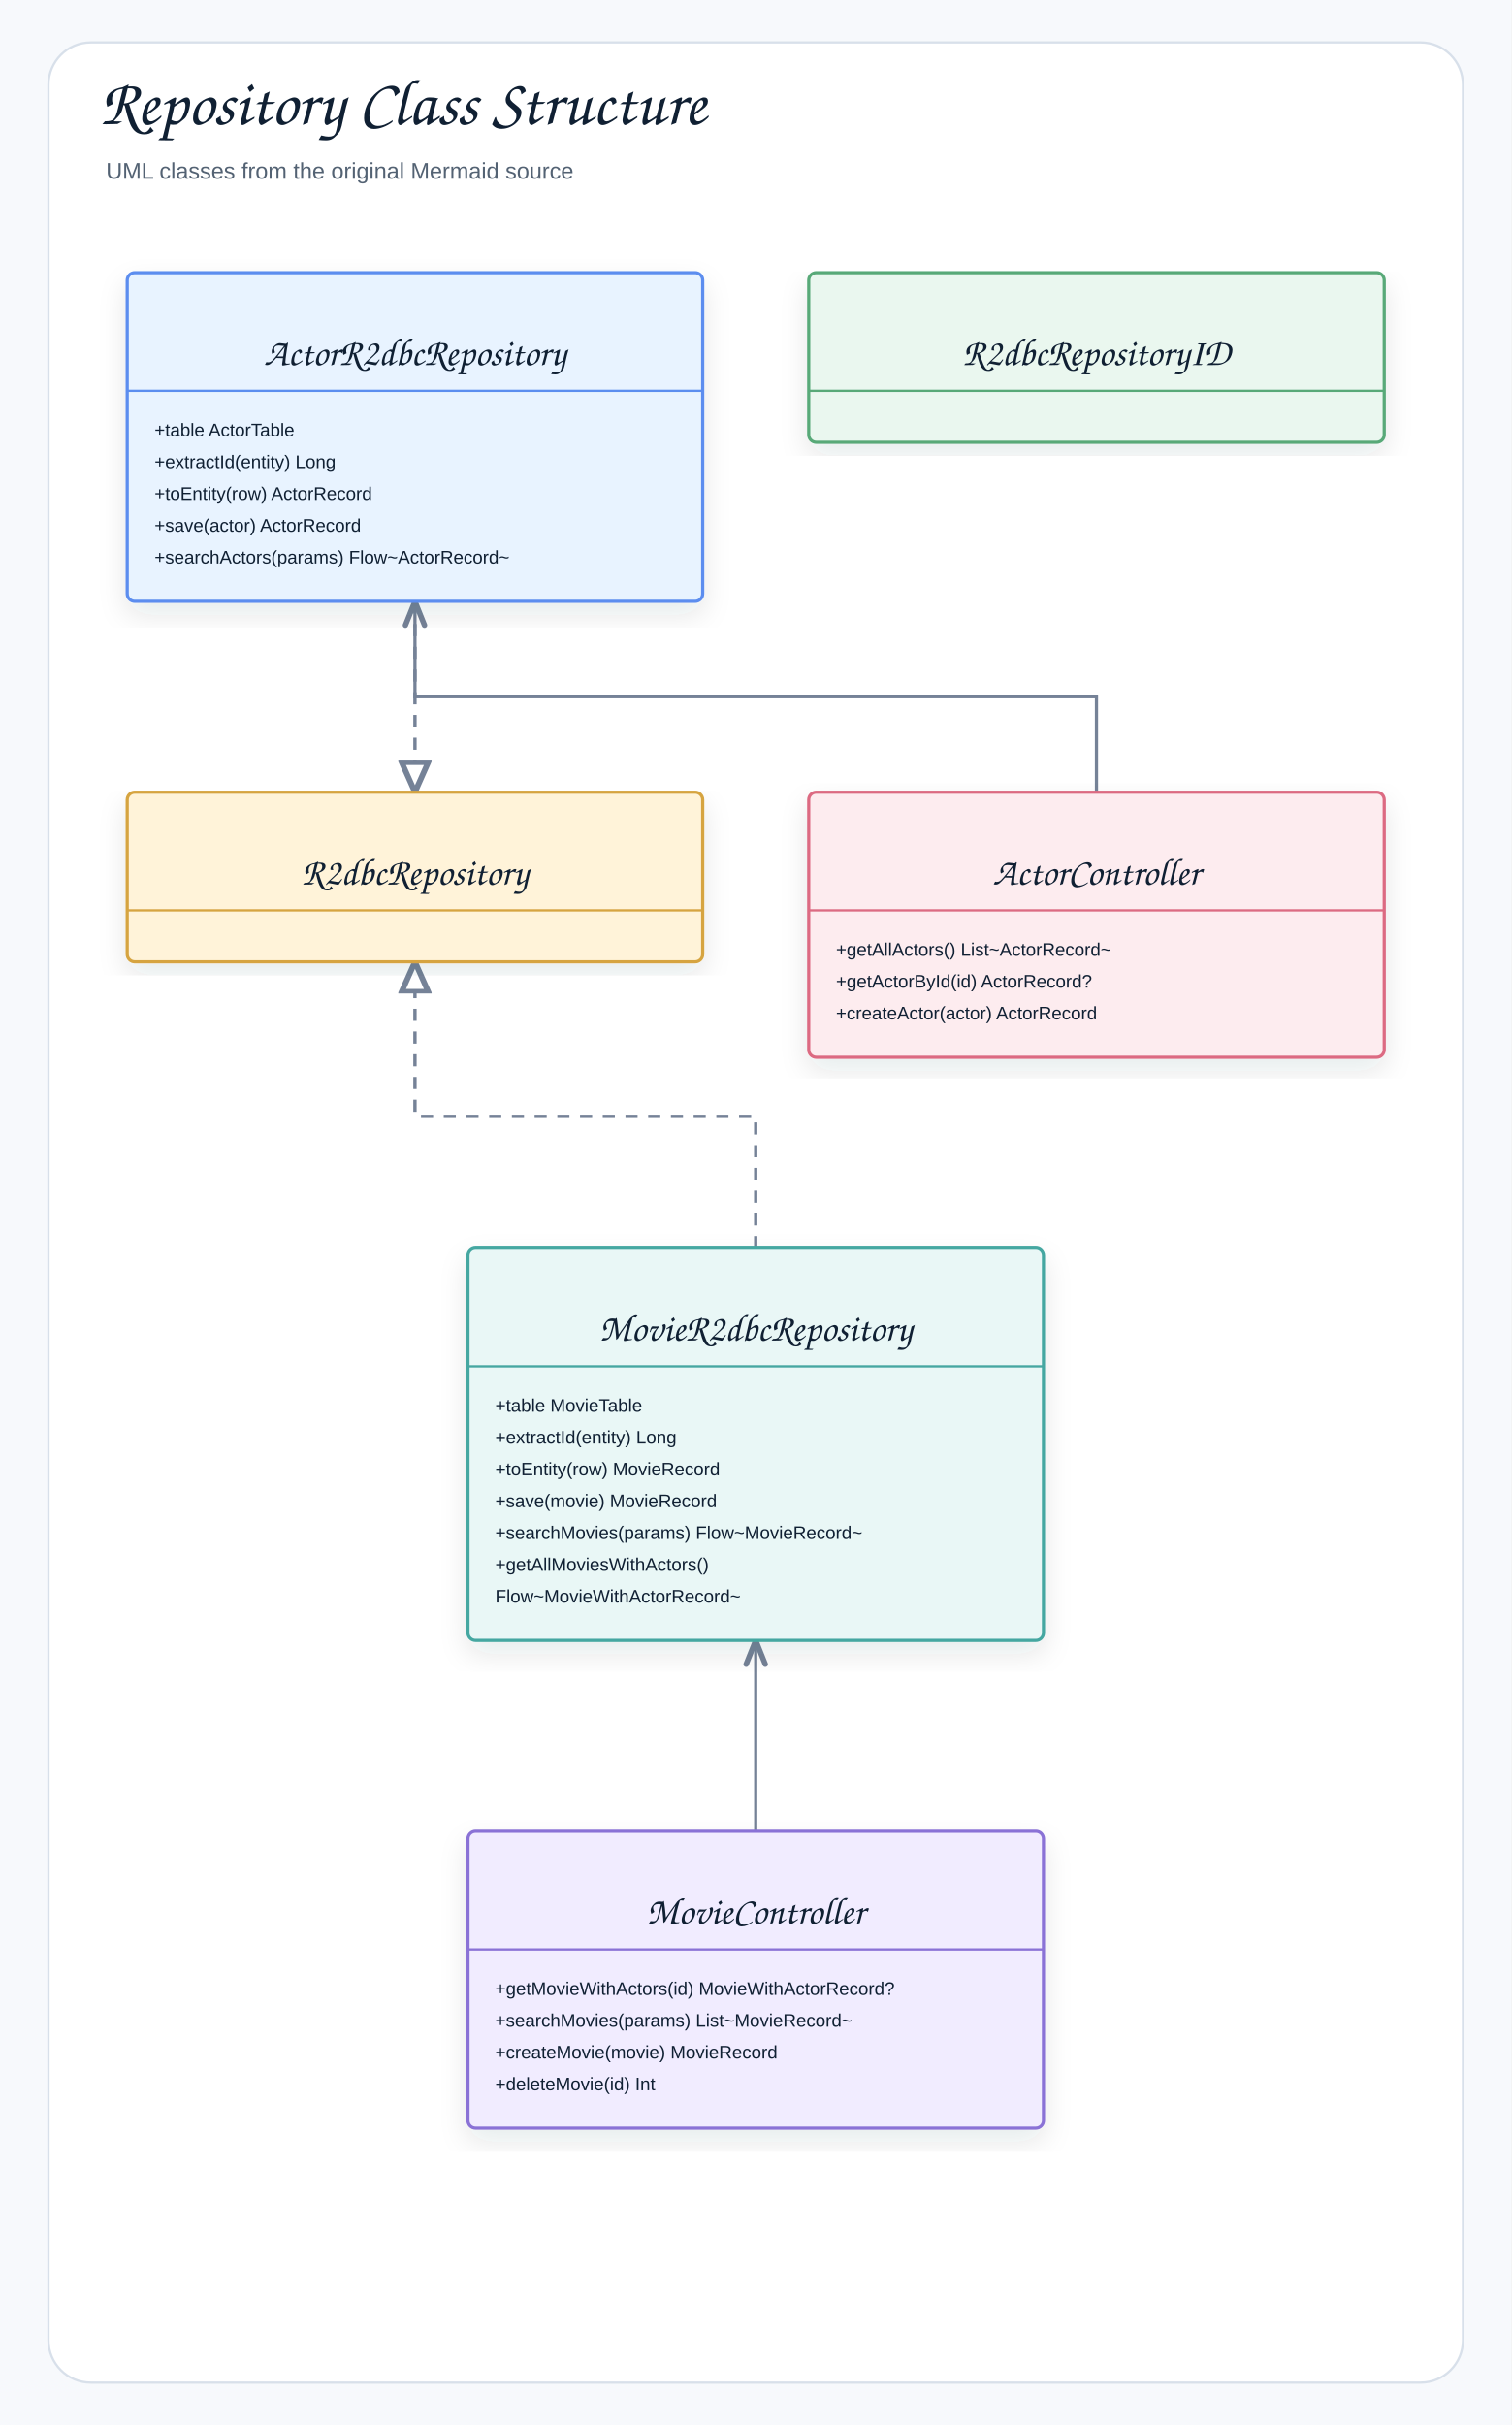
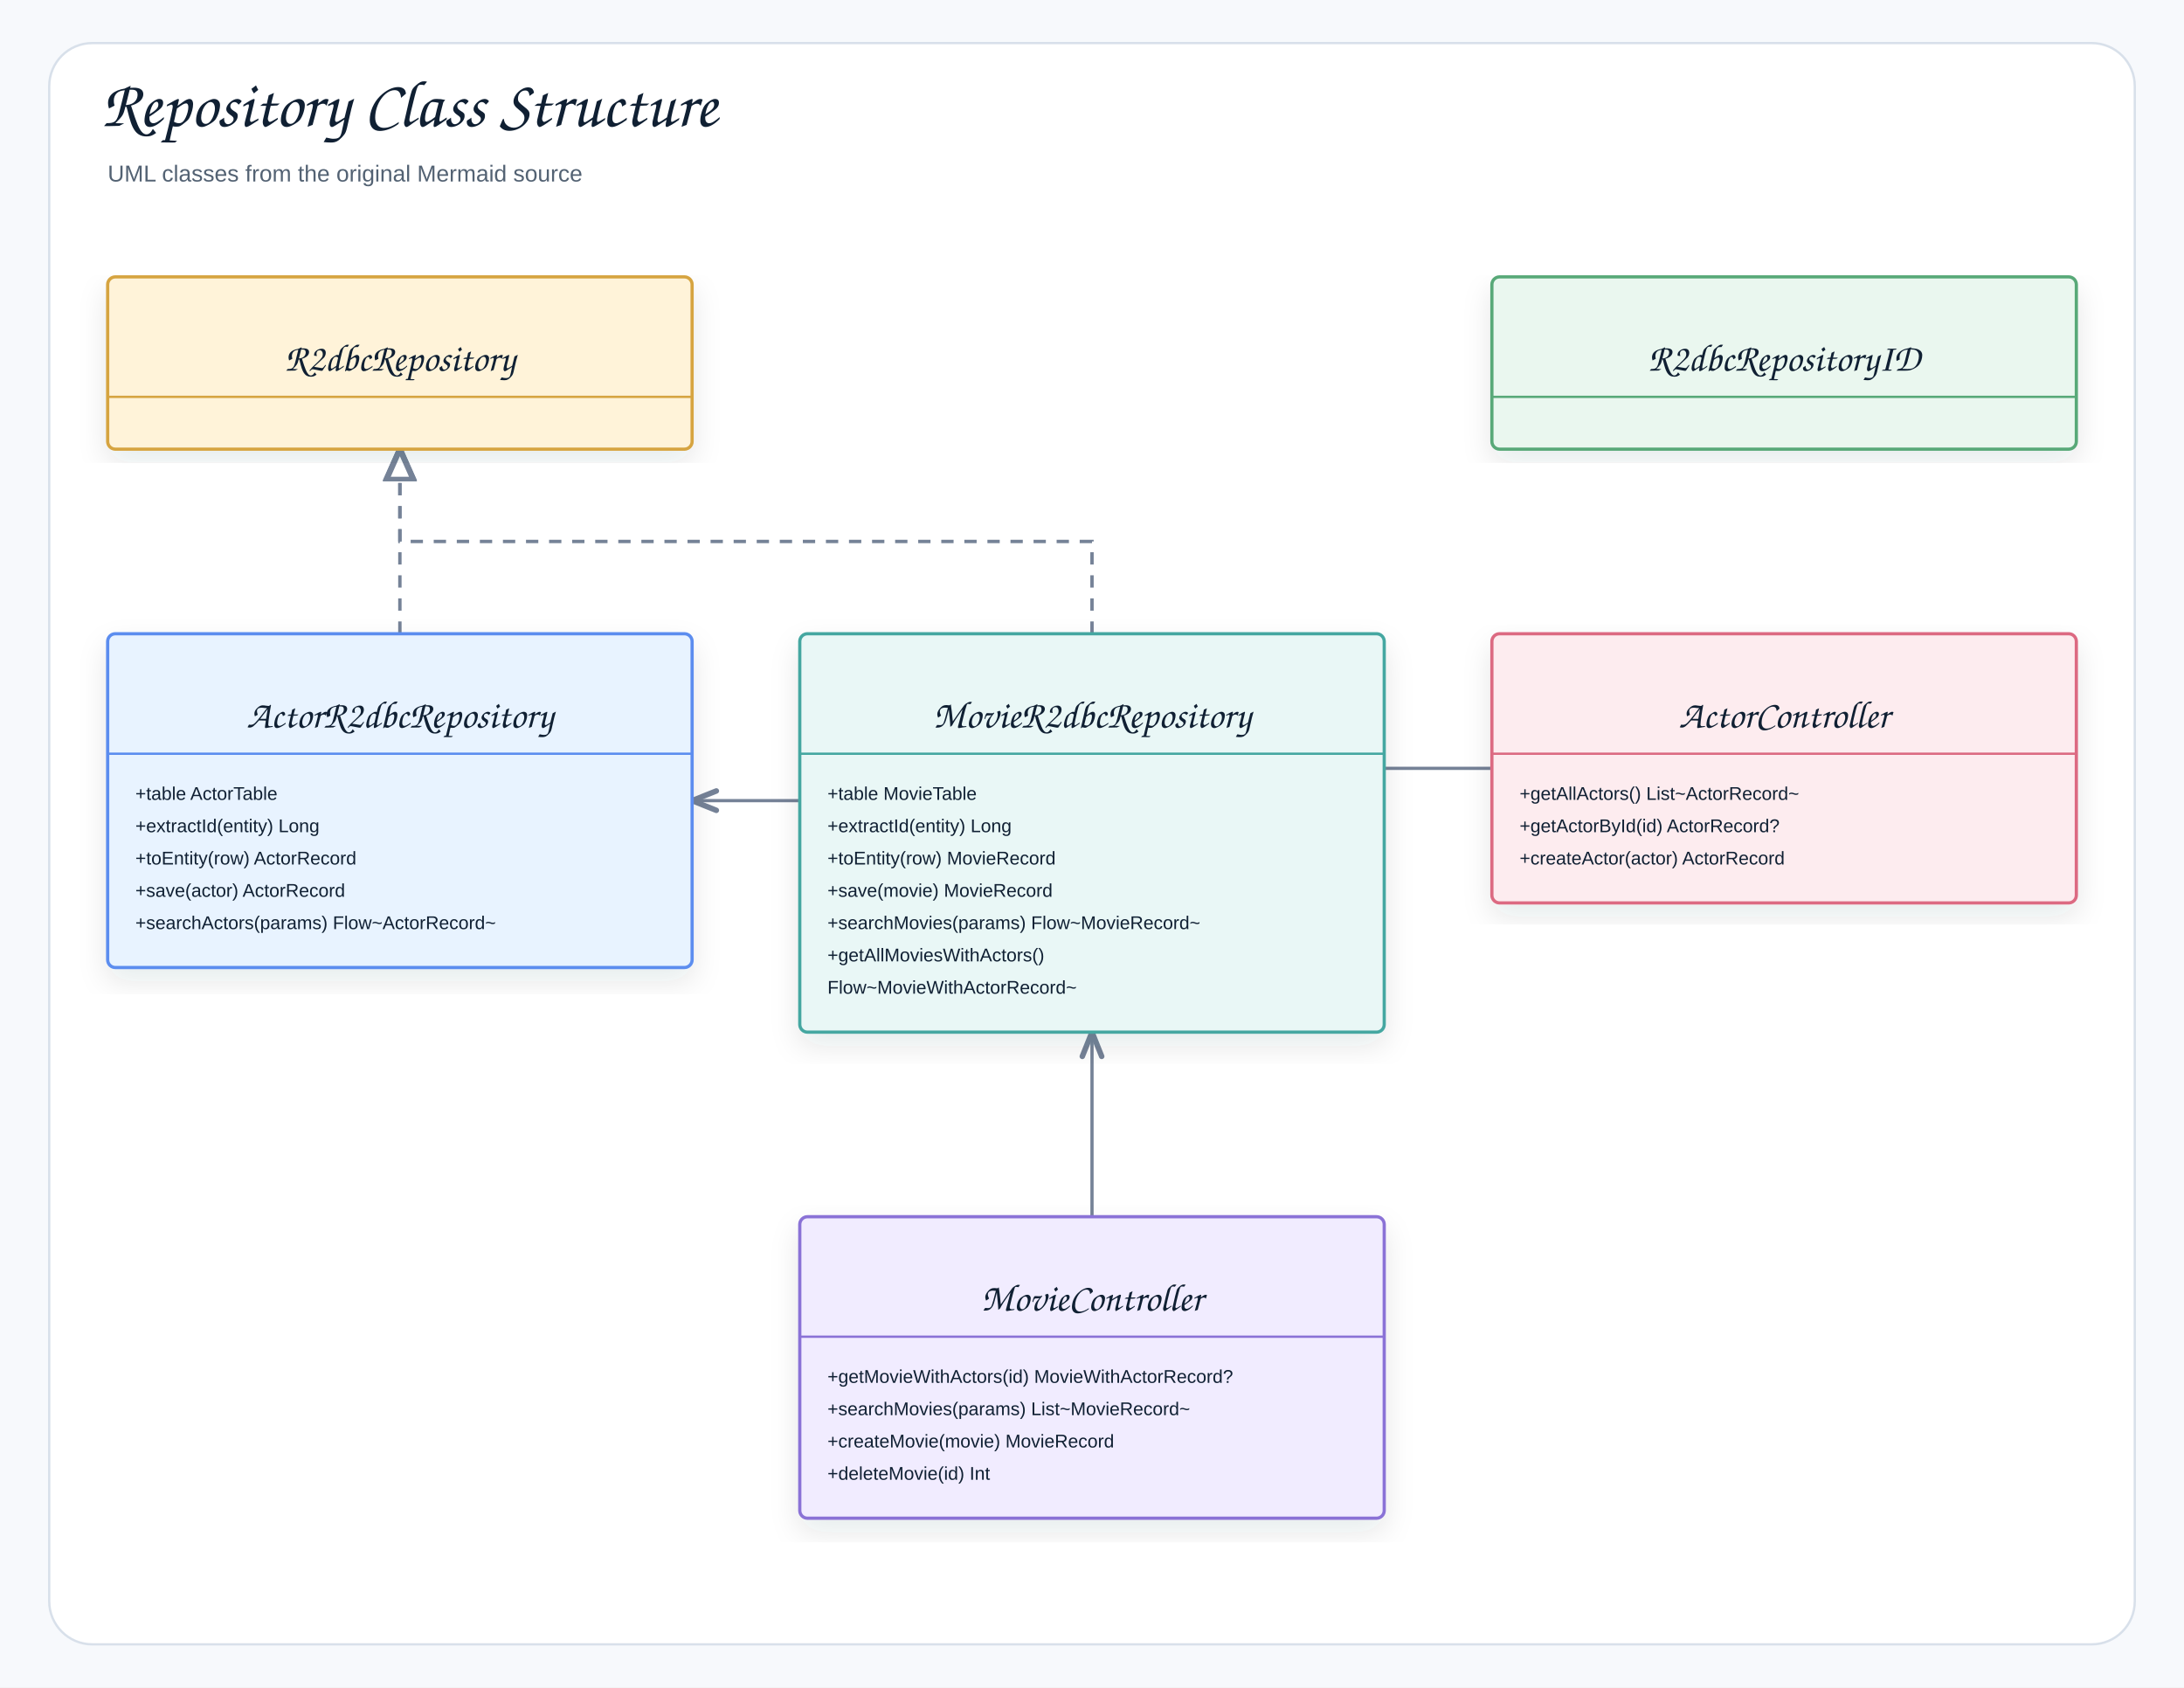
- <svg xmlns="http://www.w3.org/2000/svg" width="998" height="1601" viewBox="0 0 998 1601" role="img" aria-label="Repository Class Structure">
+ <svg xmlns="http://www.w3.org/2000/svg" width="1420" height="1097" viewBox="0 0 1420 1097" role="img" aria-label="Repository Class Structure">
  <defs>
    <filter id="shadow" x="-8%" y="-8%" width="116%" height="116%">
      <feDropShadow dx="0" dy="8" stdDeviation="9" flood-color="#1f2937" flood-opacity="0.10" />
    </filter>
    <marker id="openArrow" markerWidth="10" markerHeight="8" refX="8.5" refY="4" orient="auto" markerUnits="strokeWidth">
      <path d="M 1 1 L 8.5 4 L 1 7" fill="none" stroke="#758297" stroke-width="1.7" stroke-linecap="round" stroke-linejoin="round" />
    </marker>
    <marker id="inherit" markerWidth="11" markerHeight="10" refX="9.5" refY="5" orient="auto" markerUnits="strokeWidth">
      <path d="M 0.5 1 L 9.5 5 L 0.5 9 Z" fill="#ffffff" stroke="#758297" stroke-width="1.7" />
    </marker>
    <style>
    .canvas{fill:#f7f9fc}.frame{fill:#fff;stroke:#d8e0ea;stroke-width:1.5}
    .title{font-family:"Architects Daughter","Comic Sans MS","Comic Sans",cursive;font-size:43px;font-weight:400;fill:#102033}
    .subtitle{font-family:"Comic Sans MS","Comic Sans","Comic Neue",Arial,sans-serif;font-size:15px;font-weight:400;fill:#536273}
    .label{font-family:"Architects Daughter","Comic Sans MS","Comic Sans",cursive;font-size:25px;font-weight:400;fill:#102033}
    .smallLabel{font-family:"Architects Daughter","Comic Sans MS","Comic Sans",cursive;font-size:21px;font-weight:400;fill:#102033}
    .mono{font-family:"Comic Sans MS","Comic Sans","Comic Neue",Arial,sans-serif;font-size:12px;font-weight:400;fill:#102033}
    .small{font-family:"Comic Sans MS","Comic Sans","Comic Neue",Arial,sans-serif;font-size:12px;font-weight:400;fill:#536273}
    .strong{font-family:"Comic Sans MS","Comic Sans","Comic Neue",Arial,sans-serif;font-size:13px;font-weight:400;fill:#102033}
    .card{stroke-width:2.1;filter:url(#shadow)}.compartment{stroke-width:1.5;fill:none}
    .line{stroke:#758297;stroke-width:2.1;fill:none;marker-end:url(#openArrow)}
    .plainLine{stroke:#758297;stroke-width:2.1;fill:none}
    .dashed{stroke:#758297;stroke-width:2.1;stroke-dasharray:7 6;fill:none;marker-end:url(#openArrow)}
    .inheritLine{stroke:#758297;stroke-width:2.2;fill:none;marker-end:url(#inherit)}
    .implLine{stroke:#758297;stroke-width:2.2;stroke-dasharray:8 7;fill:none;marker-end:url(#inherit)}
  </style>
  </defs>
-   <rect class="canvas" width="998" height="1601" />
-   <rect class="frame" x="32" y="28" width="934" height="1545" rx="28" />
+   <rect class="canvas" width="1420" height="1097" />
+   <rect class="frame" x="32" y="28" width="1356" height="1041" rx="28" />
  <text class="title" x="66" y="82">Repository Class Structure</text>
  <text class="subtitle" x="70" y="118">UML classes from the original Mermaid source</text>
-   <path class="line" d="M724 523 L724 460 L274 460 L274 397" />
-   <path class="line" d="M499 1209 L499 1083" />
-   <path class="implLine" d="M274 397 L274 523" />
-   <path class="implLine" d="M499 824 L499 737 L274 737 L274 635" />
-   <g transform="translate(84,180)">
+   <path class="line" d="M970 499.5 L710 499.5 L710 520.5 L450 520.5" />
+   <path class="line" d="M710 791 L710 731 L710 731 L710 671" />
+   <path class="implLine" d="M260 412 L260 352 L260 352 L260 292" />
+   <path class="implLine" d="M710 412 L710 352 L260 352 L260 292" />
+   <g transform="translate(70,412)">
    <rect class="card" x="0" y="0" width="380" height="217" rx="5" fill="#E8F3FF" stroke="#5B8DEF" />
    <line class="compartment" x1="0" y1="78" x2="380" y2="78" stroke="#5B8DEF" />
    <text class="small" x="190" y="26" text-anchor="middle" />
    <text class="label" x="190" y="61" text-anchor="middle">ActorR2dbcRepository</text>
    <text class="mono" x="18" y="108">+table ActorTable</text>
    <text class="mono" x="18" y="129">+extractId(entity) Long</text>
    <text class="mono" x="18" y="150">+toEntity(row) ActorRecord</text>
    <text class="mono" x="18" y="171">+save(actor) ActorRecord</text>
    <text class="mono" x="18" y="192">+searchActors(params) Flow~ActorRecord~</text>
  </g>
-   <g transform="translate(534,180)">
+   <g transform="translate(970,180)">
    <rect class="card" x="0" y="0" width="380" height="112" rx="5" fill="#EAF7EF" stroke="#58A978" />
    <line class="compartment" x1="0" y1="78" x2="380" y2="78" stroke="#58A978" />
    <text class="small" x="190" y="26" text-anchor="middle" />
    <text class="label" x="190" y="61" text-anchor="middle">R2dbcRepositoryID</text>
  </g>
-   <g transform="translate(84,523)">
+   <g transform="translate(70,180)">
    <rect class="card" x="0" y="0" width="380" height="112" rx="5" fill="#FFF3D9" stroke="#D6A441" />
    <line class="compartment" x1="0" y1="78" x2="380" y2="78" stroke="#D6A441" />
    <text class="small" x="190" y="26" text-anchor="middle" />
    <text class="label" x="190" y="61" text-anchor="middle">R2dbcRepository</text>
  </g>
-   <g transform="translate(534,523)">
+   <g transform="translate(970,412)">
    <rect class="card" x="0" y="0" width="380" height="175" rx="5" fill="#FDECEF" stroke="#DC6B82" />
    <line class="compartment" x1="0" y1="78" x2="380" y2="78" stroke="#DC6B82" />
    <text class="small" x="190" y="26" text-anchor="middle" />
    <text class="label" x="190" y="61" text-anchor="middle">ActorController</text>
    <text class="mono" x="18" y="108">+getAllActors() List~ActorRecord~</text>
    <text class="mono" x="18" y="129">+getActorById(id) ActorRecord?</text>
    <text class="mono" x="18" y="150">+createActor(actor) ActorRecord</text>
  </g>
-   <g transform="translate(309,824)">
+   <g transform="translate(520,412)">
    <rect class="card" x="0" y="0" width="380" height="259" rx="5" fill="#E9F7F6" stroke="#45A7A1" />
    <line class="compartment" x1="0" y1="78" x2="380" y2="78" stroke="#45A7A1" />
    <text class="small" x="190" y="26" text-anchor="middle" />
    <text class="label" x="190" y="61" text-anchor="middle">MovieR2dbcRepository</text>
    <text class="mono" x="18" y="108">+table MovieTable</text>
    <text class="mono" x="18" y="129">+extractId(entity) Long</text>
    <text class="mono" x="18" y="150">+toEntity(row) MovieRecord</text>
    <text class="mono" x="18" y="171">+save(movie) MovieRecord</text>
    <text class="mono" x="18" y="192">+searchMovies(params) Flow~MovieRecord~</text>
    <text class="mono" x="18" y="213">+getAllMoviesWithActors()</text>
    <text class="mono" x="18" y="234">Flow~MovieWithActorRecord~</text>
  </g>
-   <g transform="translate(309,1209)">
+   <g transform="translate(520,791)">
    <rect class="card" x="0" y="0" width="380" height="196" rx="5" fill="#F1ECFF" stroke="#8A72D6" />
    <line class="compartment" x1="0" y1="78" x2="380" y2="78" stroke="#8A72D6" />
    <text class="small" x="190" y="26" text-anchor="middle" />
    <text class="label" x="190" y="61" text-anchor="middle">MovieController</text>
    <text class="mono" x="18" y="108">+getMovieWithActors(id) MovieWithActorRecord?</text>
    <text class="mono" x="18" y="129">+searchMovies(params) List~MovieRecord~</text>
    <text class="mono" x="18" y="150">+createMovie(movie) MovieRecord</text>
    <text class="mono" x="18" y="171">+deleteMovie(id) Int</text>
  </g>
</svg>
